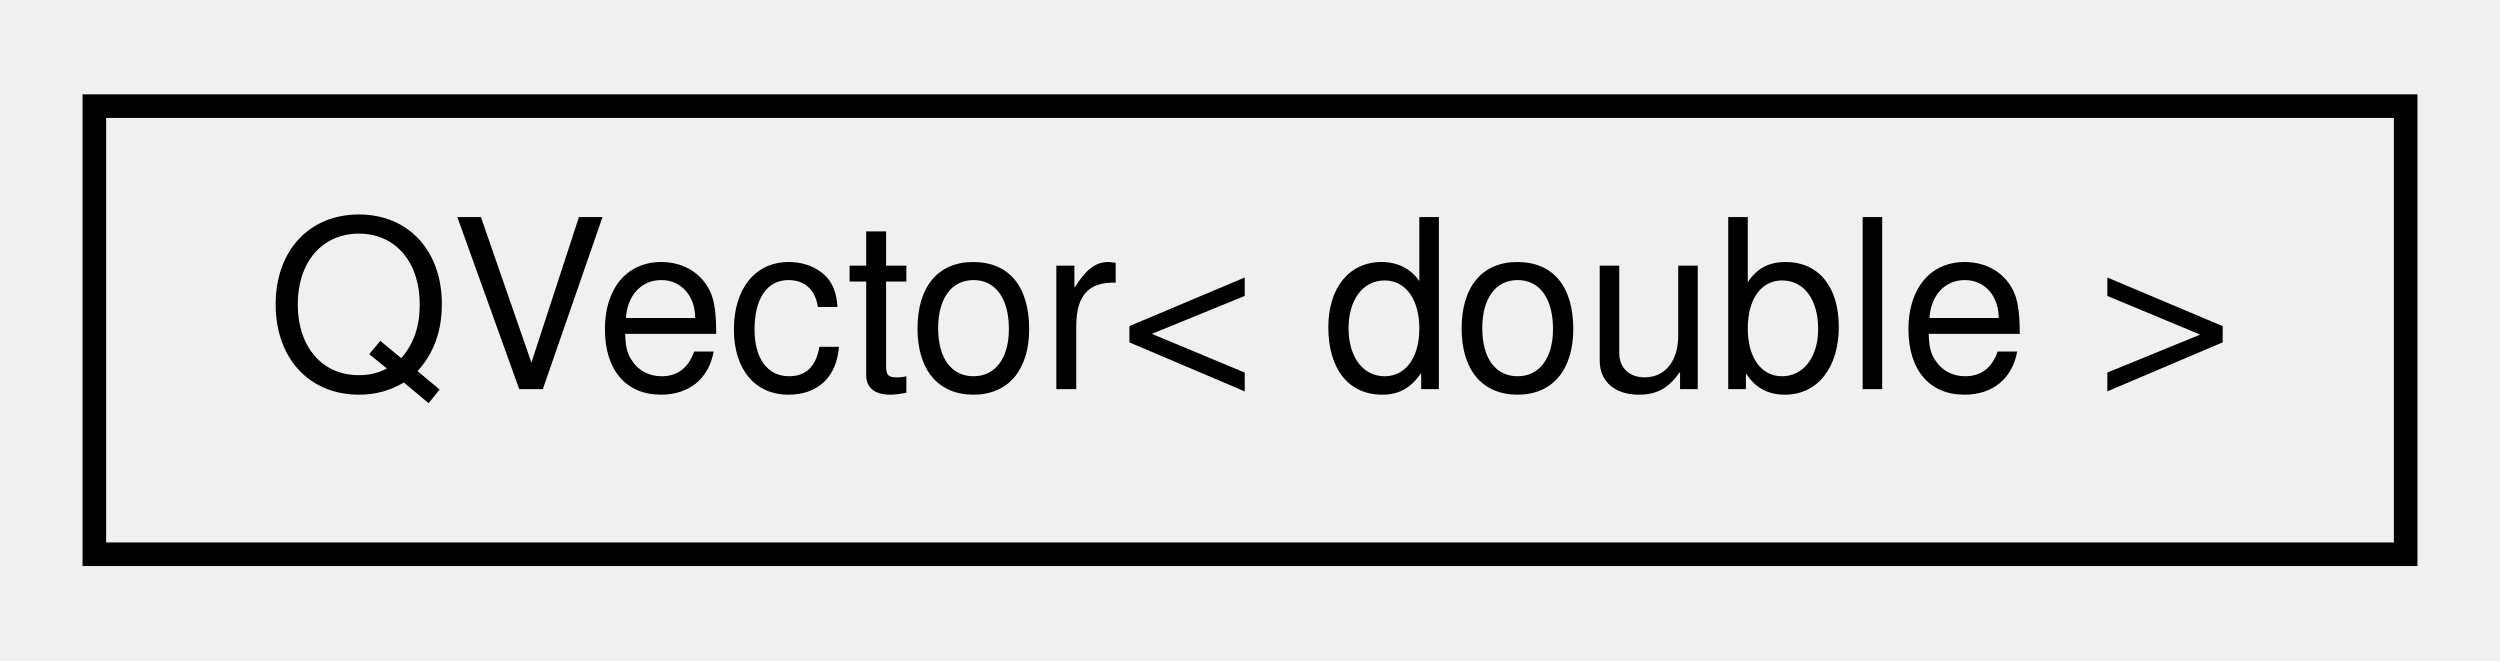
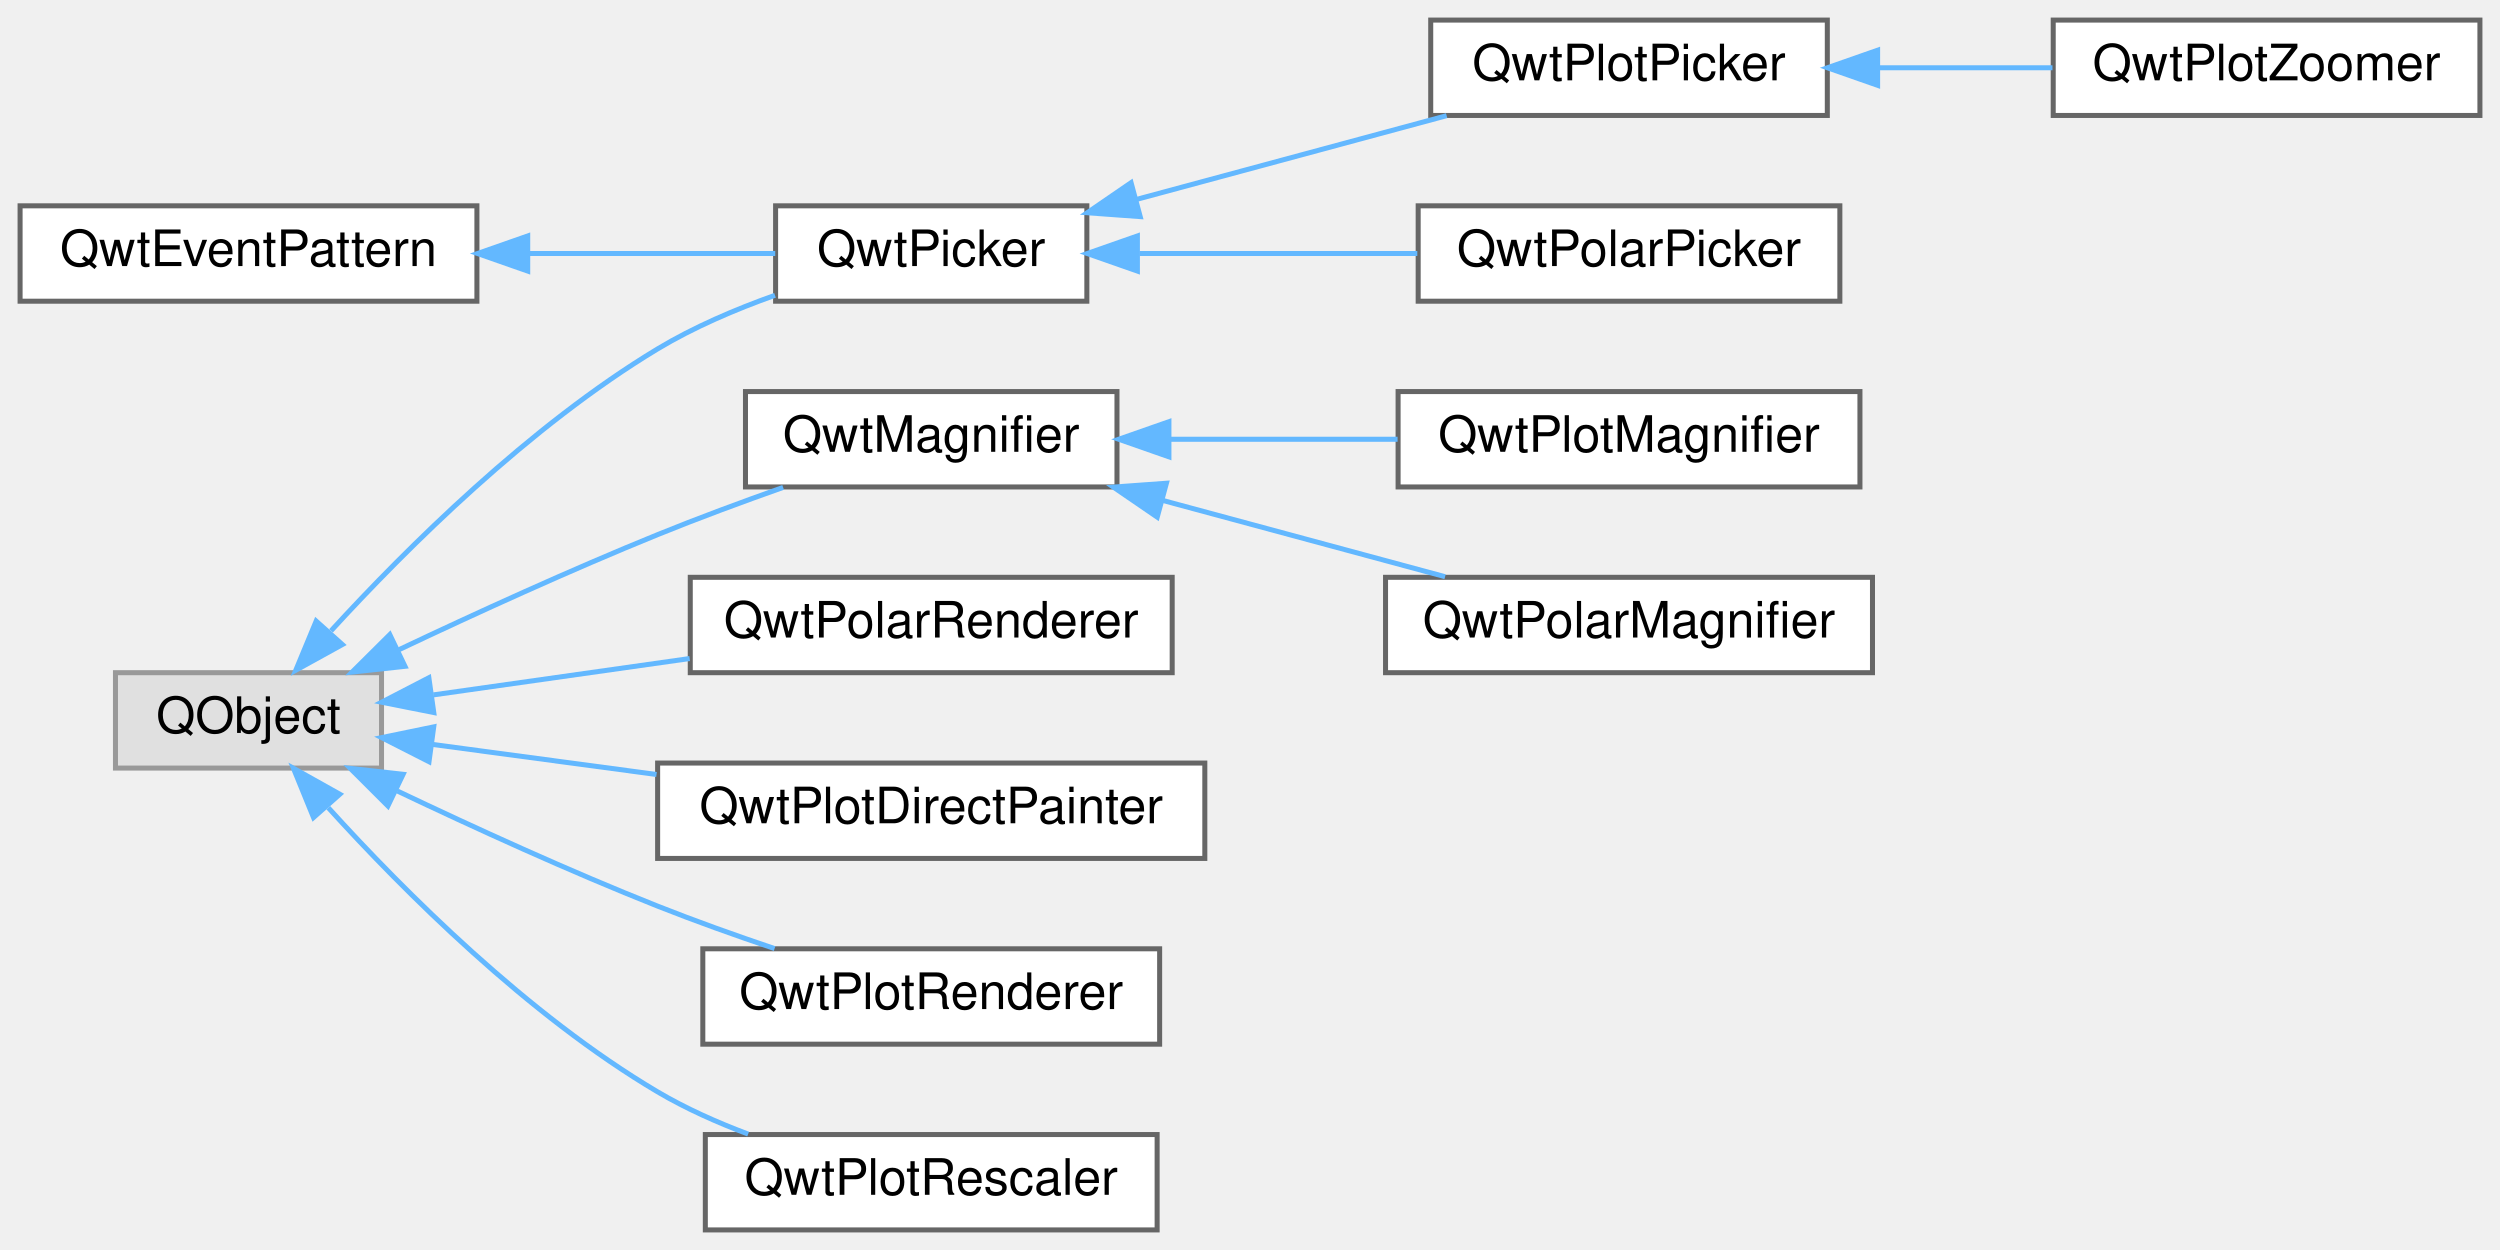
- <svg xmlns="http://www.w3.org/2000/svg" xmlns:xlink="http://www.w3.org/1999/xlink" width="106pt" height="28pt" viewBox="0.00 0.00 106.00 28.00">
-   <g id="graph0" class="graph" transform="scale(1 1) rotate(0) translate(4 24)">
-     <g id="node1" class="node">
-       <g id="a_node1">
-         <a xlink:href="class_q_vector.html" target="_top" xlink:title=" ">
-           <polygon fill="none" stroke="#000000" points="0,-.5 0,-19.5 98,-19.5 98,-.5 0,-.5" />
-           <text text-anchor="middle" x="49" y="-7.5" font-family="Helvetica,sans-Serif" font-size="10.00" fill="#000000">QVector&lt; double &gt;</text>
+ <svg xmlns="http://www.w3.org/2000/svg" xmlns:xlink="http://www.w3.org/1999/xlink" width="498pt" height="249pt" viewBox="0.00 0.00 498.00 249.00">
+   <g id="graph0" class="graph" transform="scale(1 1) rotate(0) translate(4 245)">
+     <g id="Node000000" class="node">
+       <g id="a_Node000000">
+         <a xlink:title=" ">
+           <polygon fill="#e0e0e0" stroke="#999999" points="72,-111 19,-111 19,-92 72,-92 72,-111" />
+           <text text-anchor="middle" x="45.5" y="-99" font-family="Helvetica,sans-Serif" font-size="10.00">QObject</text>
+         </a>
+       </g>
+     </g>
+     <g id="Node000001" class="node">
+       <g id="a_Node000001">
+         <a xlink:href="class_qwt_magnifier.html" target="_top" xlink:title="QwtMagnifier provides zooming, by magnifying in steps.">
+           <polygon fill="white" stroke="#666666" points="218.5,-167 144.5,-167 144.5,-148 218.5,-148 218.5,-167" />
+           <text text-anchor="middle" x="181.5" y="-155" font-family="Helvetica,sans-Serif" font-size="10.00">QwtMagnifier</text>
+         </a>
+       </g>
+     </g>
+     <g id="edge19_Node000000_Node000001" class="edge">
+       <g id="a_edge19_Node000000_Node000001">
+         <a xlink:title=" ">
+           <path fill="none" stroke="#63b8ff" d="M75.51,-115.6C90.7,-122.79 109.7,-131.47 127,-138.5 135.04,-141.77 143.87,-145.03 152,-147.91" />
+           <polygon fill="#63b8ff" stroke="#63b8ff" points="76.67,-112.27 66.13,-111.12 73.65,-118.59 76.67,-112.27" />
+         </a>
+       </g>
+     </g>
+     <g id="Node000004" class="node">
+       <g id="a_Node000004">
+         <a xlink:href="class_qwt_picker.html" target="_top" xlink:title="QwtPicker provides selections on a widget.">
+           <polygon fill="white" stroke="#666666" points="212.5,-204 150.5,-204 150.5,-185 212.5,-185 212.5,-204" />
+           <text text-anchor="middle" x="181.5" y="-192" font-family="Helvetica,sans-Serif" font-size="10.00">QwtPicker</text>
+         </a>
+       </g>
+     </g>
+     <g id="edge22_Node000000_Node000004" class="edge">
+       <g id="a_edge22_Node000000_Node000004">
+         <a xlink:title=" ">
+           <path fill="none" stroke="#63b8ff" d="M61.94,-119.34C77.08,-135.87 101.52,-160.15 127,-175.5 134.18,-179.82 142.48,-183.37 150.38,-186.18" />
+           <polygon fill="#63b8ff" stroke="#63b8ff" points="64.2,-116.61 54.92,-111.49 58.98,-121.28 64.2,-116.61" />
+         </a>
+       </g>
+     </g>
+     <g id="Node000009" class="node">
+       <g id="a_Node000009">
+         <a xlink:href="class_qwt_plot_direct_painter.html" target="_top" xlink:title="Painter object trying to paint incrementally.">
+           <polygon fill="white" stroke="#666666" points="236,-93 127,-93 127,-74 236,-74 236,-93" />
+           <text text-anchor="middle" x="181.5" y="-81" font-family="Helvetica,sans-Serif" font-size="10.00">QwtPlotDirectPainter</text>
+         </a>
+       </g>
+     </g>
+     <g id="edge26_Node000000_Node000009" class="edge">
+       <g id="a_edge26_Node000000_Node000009">
+         <a xlink:title=" ">
+           <path fill="none" stroke="#63b8ff" d="M82.01,-96.73C95.72,-94.89 111.72,-92.74 126.78,-90.72" />
+           <polygon fill="#63b8ff" stroke="#63b8ff" points="81.46,-93.27 72.02,-98.07 82.4,-100.21 81.46,-93.27" />
+         </a>
+       </g>
+     </g>
+     <g id="Node000010" class="node">
+       <g id="a_Node000010">
+         <a xlink:href="class_qwt_plot_renderer.html" target="_top" xlink:title="Renderer for exporting a plot to a document, a printer or anything else, that is supported by QPainte...">
+           <polygon fill="white" stroke="#666666" points="227,-56 136,-56 136,-37 227,-37 227,-56" />
+           <text text-anchor="middle" x="181.5" y="-44" font-family="Helvetica,sans-Serif" font-size="10.00">QwtPlotRenderer</text>
+         </a>
+       </g>
+     </g>
+     <g id="edge27_Node000000_Node000010" class="edge">
+       <g id="a_edge27_Node000000_Node000010">
+         <a xlink:title=" ">
+           <path fill="none" stroke="#63b8ff" d="M75.16,-87.43C90.39,-80.18 109.53,-71.43 127,-64.5 134.47,-61.54 142.64,-58.62 150.3,-56.04" />
+           <polygon fill="#63b8ff" stroke="#63b8ff" points="73.27,-84.45 65.77,-91.94 76.3,-90.76 73.27,-84.45" />
+         </a>
+       </g>
+     </g>
+     <g id="Node000011" class="node">
+       <g id="a_Node000011">
+         <a xlink:href="class_qwt_plot_rescaler.html" target="_top" xlink:title="QwtPlotRescaler takes care of fixed aspect ratios for plot scales.">
+           <polygon fill="white" stroke="#666666" points="226.5,-19 136.5,-19 136.5,0 226.5,0 226.5,-19" />
+           <text text-anchor="middle" x="181.5" y="-7" font-family="Helvetica,sans-Serif" font-size="10.00">QwtPlotRescaler</text>
+         </a>
+       </g>
+     </g>
+     <g id="edge28_Node000000_Node000011" class="edge">
+       <g id="a_edge28_Node000000_Node000011">
+         <a xlink:title=" ">
+           <path fill="none" stroke="#63b8ff" d="M61.4,-84.1C76.45,-67.5 101.12,-42.8 127,-27.5 132.57,-24.21 138.82,-21.42 145.03,-19.09" />
+           <polygon fill="#63b8ff" stroke="#63b8ff" points="58.45,-82.15 54.45,-91.96 63.69,-86.79 58.45,-82.15" />
+         </a>
+       </g>
+     </g>
+     <g id="Node000012" class="node">
+       <g id="a_Node000012">
+         <a xlink:href="class_qwt_polar_renderer.html" target="_top" xlink:title="Renderer for exporting a polar plot to a document, a printer or anything else, that is supported by Q...">
+           <polygon fill="white" stroke="#666666" points="229.5,-130 133.5,-130 133.5,-111 229.5,-111 229.5,-130" />
+           <text text-anchor="middle" x="181.5" y="-118" font-family="Helvetica,sans-Serif" font-size="10.00">QwtPolarRenderer</text>
+         </a>
+       </g>
+     </g>
+     <g id="edge29_Node000000_Node000012" class="edge">
+       <g id="a_edge29_Node000000_Node000012">
+         <a xlink:title=" ">
+           <path fill="none" stroke="#63b8ff" d="M82.34,-106.58C98.01,-108.8 116.61,-111.44 133.38,-113.82" />
+           <polygon fill="#63b8ff" stroke="#63b8ff" points="82.41,-103.06 72.02,-105.12 81.43,-109.99 82.41,-103.06" />
+         </a>
+       </g>
+     </g>
+     <g id="Node000002" class="node">
+       <g id="a_Node000002">
+         <a xlink:href="class_qwt_plot_magnifier.html" target="_top" xlink:title="QwtPlotMagnifier provides zooming, by magnifying in steps.">
+           <polygon fill="white" stroke="#666666" points="366.5,-167 274.5,-167 274.5,-148 366.5,-148 366.5,-167" />
+           <text text-anchor="middle" x="320.5" y="-155" font-family="Helvetica,sans-Serif" font-size="10.00">QwtPlotMagnifier</text>
+         </a>
+       </g>
+     </g>
+     <g id="edge20_Node000001_Node000002" class="edge">
+       <g id="a_edge20_Node000001_Node000002">
+         <a xlink:title=" ">
+           <path fill="none" stroke="#63b8ff" d="M229.19,-157.5C243.8,-157.5 259.89,-157.5 274.4,-157.5" />
+           <polygon fill="#63b8ff" stroke="#63b8ff" points="228.85,-154 218.85,-157.5 228.85,-161 228.85,-154" />
+         </a>
+       </g>
+     </g>
+     <g id="Node000003" class="node">
+       <g id="a_Node000003">
+         <a xlink:href="class_qwt_polar_magnifier.html" target="_top" xlink:title="QwtPolarMagnifier provides zooming, by magnifying in steps.">
+           <polygon fill="white" stroke="#666666" points="369,-130 272,-130 272,-111 369,-111 369,-130" />
+           <text text-anchor="middle" x="320.5" y="-118" font-family="Helvetica,sans-Serif" font-size="10.00">QwtPolarMagnifier</text>
+         </a>
+       </g>
+     </g>
+     <g id="edge21_Node000001_Node000003" class="edge">
+       <g id="a_edge21_Node000001_Node000003">
+         <a xlink:title=" ">
+           <path fill="none" stroke="#63b8ff" d="M227.63,-145.31C245.9,-140.38 266.69,-134.76 283.86,-130.12" />
+           <polygon fill="#63b8ff" stroke="#63b8ff" points="226.52,-141.99 217.78,-147.97 228.35,-148.74 226.52,-141.99" />
+         </a>
+       </g>
+     </g>
+     <g id="Node000005" class="node">
+       <g id="a_Node000005">
+         <a xlink:href="class_qwt_plot_picker.html" target="_top" xlink:title="QwtPlotPicker provides selections on a plot canvas.">
+           <polygon fill="white" stroke="#666666" points="360,-241 281,-241 281,-222 360,-222 360,-241" />
+           <text text-anchor="middle" x="320.5" y="-229" font-family="Helvetica,sans-Serif" font-size="10.00">QwtPlotPicker</text>
+         </a>
+       </g>
+     </g>
+     <g id="edge23_Node000004_Node000005" class="edge">
+       <g id="a_edge23_Node000004_Node000005">
+         <a xlink:title=" ">
+           <path fill="none" stroke="#63b8ff" d="M222.4,-205.28C241.94,-210.55 265.28,-216.86 284.17,-221.96" />
+           <polygon fill="#63b8ff" stroke="#63b8ff" points="223.13,-201.85 212.57,-202.62 221.31,-208.61 223.13,-201.85" />
+         </a>
+       </g>
+     </g>
+     <g id="Node000007" class="node">
+       <g id="a_Node000007">
+         <a xlink:href="class_qwt_polar_picker.html" target="_top" xlink:title="QwtPolarPicker provides selections on a plot canvas.">
+           <polygon fill="white" stroke="#666666" points="362.5,-204 278.5,-204 278.5,-185 362.5,-185 362.5,-204" />
+           <text text-anchor="middle" x="320.5" y="-192" font-family="Helvetica,sans-Serif" font-size="10.00">QwtPolarPicker</text>
+         </a>
+       </g>
+     </g>
+     <g id="edge25_Node000004_Node000007" class="edge">
+       <g id="a_edge25_Node000004_Node000007">
+         <a xlink:title=" ">
+           <path fill="none" stroke="#63b8ff" d="M223,-194.5C240.44,-194.5 260.81,-194.5 278.33,-194.5" />
+           <polygon fill="#63b8ff" stroke="#63b8ff" points="222.57,-191 212.57,-194.5 222.57,-198 222.57,-191" />
+         </a>
+       </g>
+     </g>
+     <g id="Node000006" class="node">
+       <g id="a_Node000006">
+         <a xlink:href="class_qwt_plot_zoomer.html" target="_top" xlink:title="QwtPlotZoomer provides stacked zooming for a plot widget.">
+           <polygon fill="white" stroke="#666666" points="490,-241 405,-241 405,-222 490,-222 490,-241" />
+           <text text-anchor="middle" x="447.5" y="-229" font-family="Helvetica,sans-Serif" font-size="10.00">QwtPlotZoomer</text>
+         </a>
+       </g>
+     </g>
+     <g id="edge24_Node000005_Node000006" class="edge">
+       <g id="a_edge24_Node000005_Node000006">
+         <a xlink:title=" ">
+           <path fill="none" stroke="#63b8ff" d="M370.28,-231.5C381.71,-231.5 393.77,-231.5 404.85,-231.5" />
+           <polygon fill="#63b8ff" stroke="#63b8ff" points="370.02,-228 360.02,-231.5 370.02,-235 370.02,-228" />
+         </a>
+       </g>
+     </g>
+     <g id="Node000008" class="node">
+       <g id="a_Node000008">
+         <a xlink:href="class_qwt_event_pattern.html" target="_top" xlink:title="A collection of event patterns.">
+           <polygon fill="white" stroke="#666666" points="91,-204 0,-204 0,-185 91,-185 91,-204" />
+           <text text-anchor="middle" x="45.5" y="-192" font-family="Helvetica,sans-Serif" font-size="10.00">QwtEventPattern</text>
+         </a>
+       </g>
+     </g>
+     <g id="edge30_Node000008_Node000004" class="edge">
+       <g id="a_edge30_Node000008_Node000004">
+         <a xlink:title=" ">
+           <path fill="none" stroke="#63b8ff" d="M101.38,-194.5C118.15,-194.5 135.96,-194.5 150.43,-194.5" />
+           <polygon fill="#63b8ff" stroke="#63b8ff" points="101.12,-191 91.12,-194.5 101.12,-198 101.12,-191" />
        </a>
      </g>
    </g>
  </g>
</svg>
